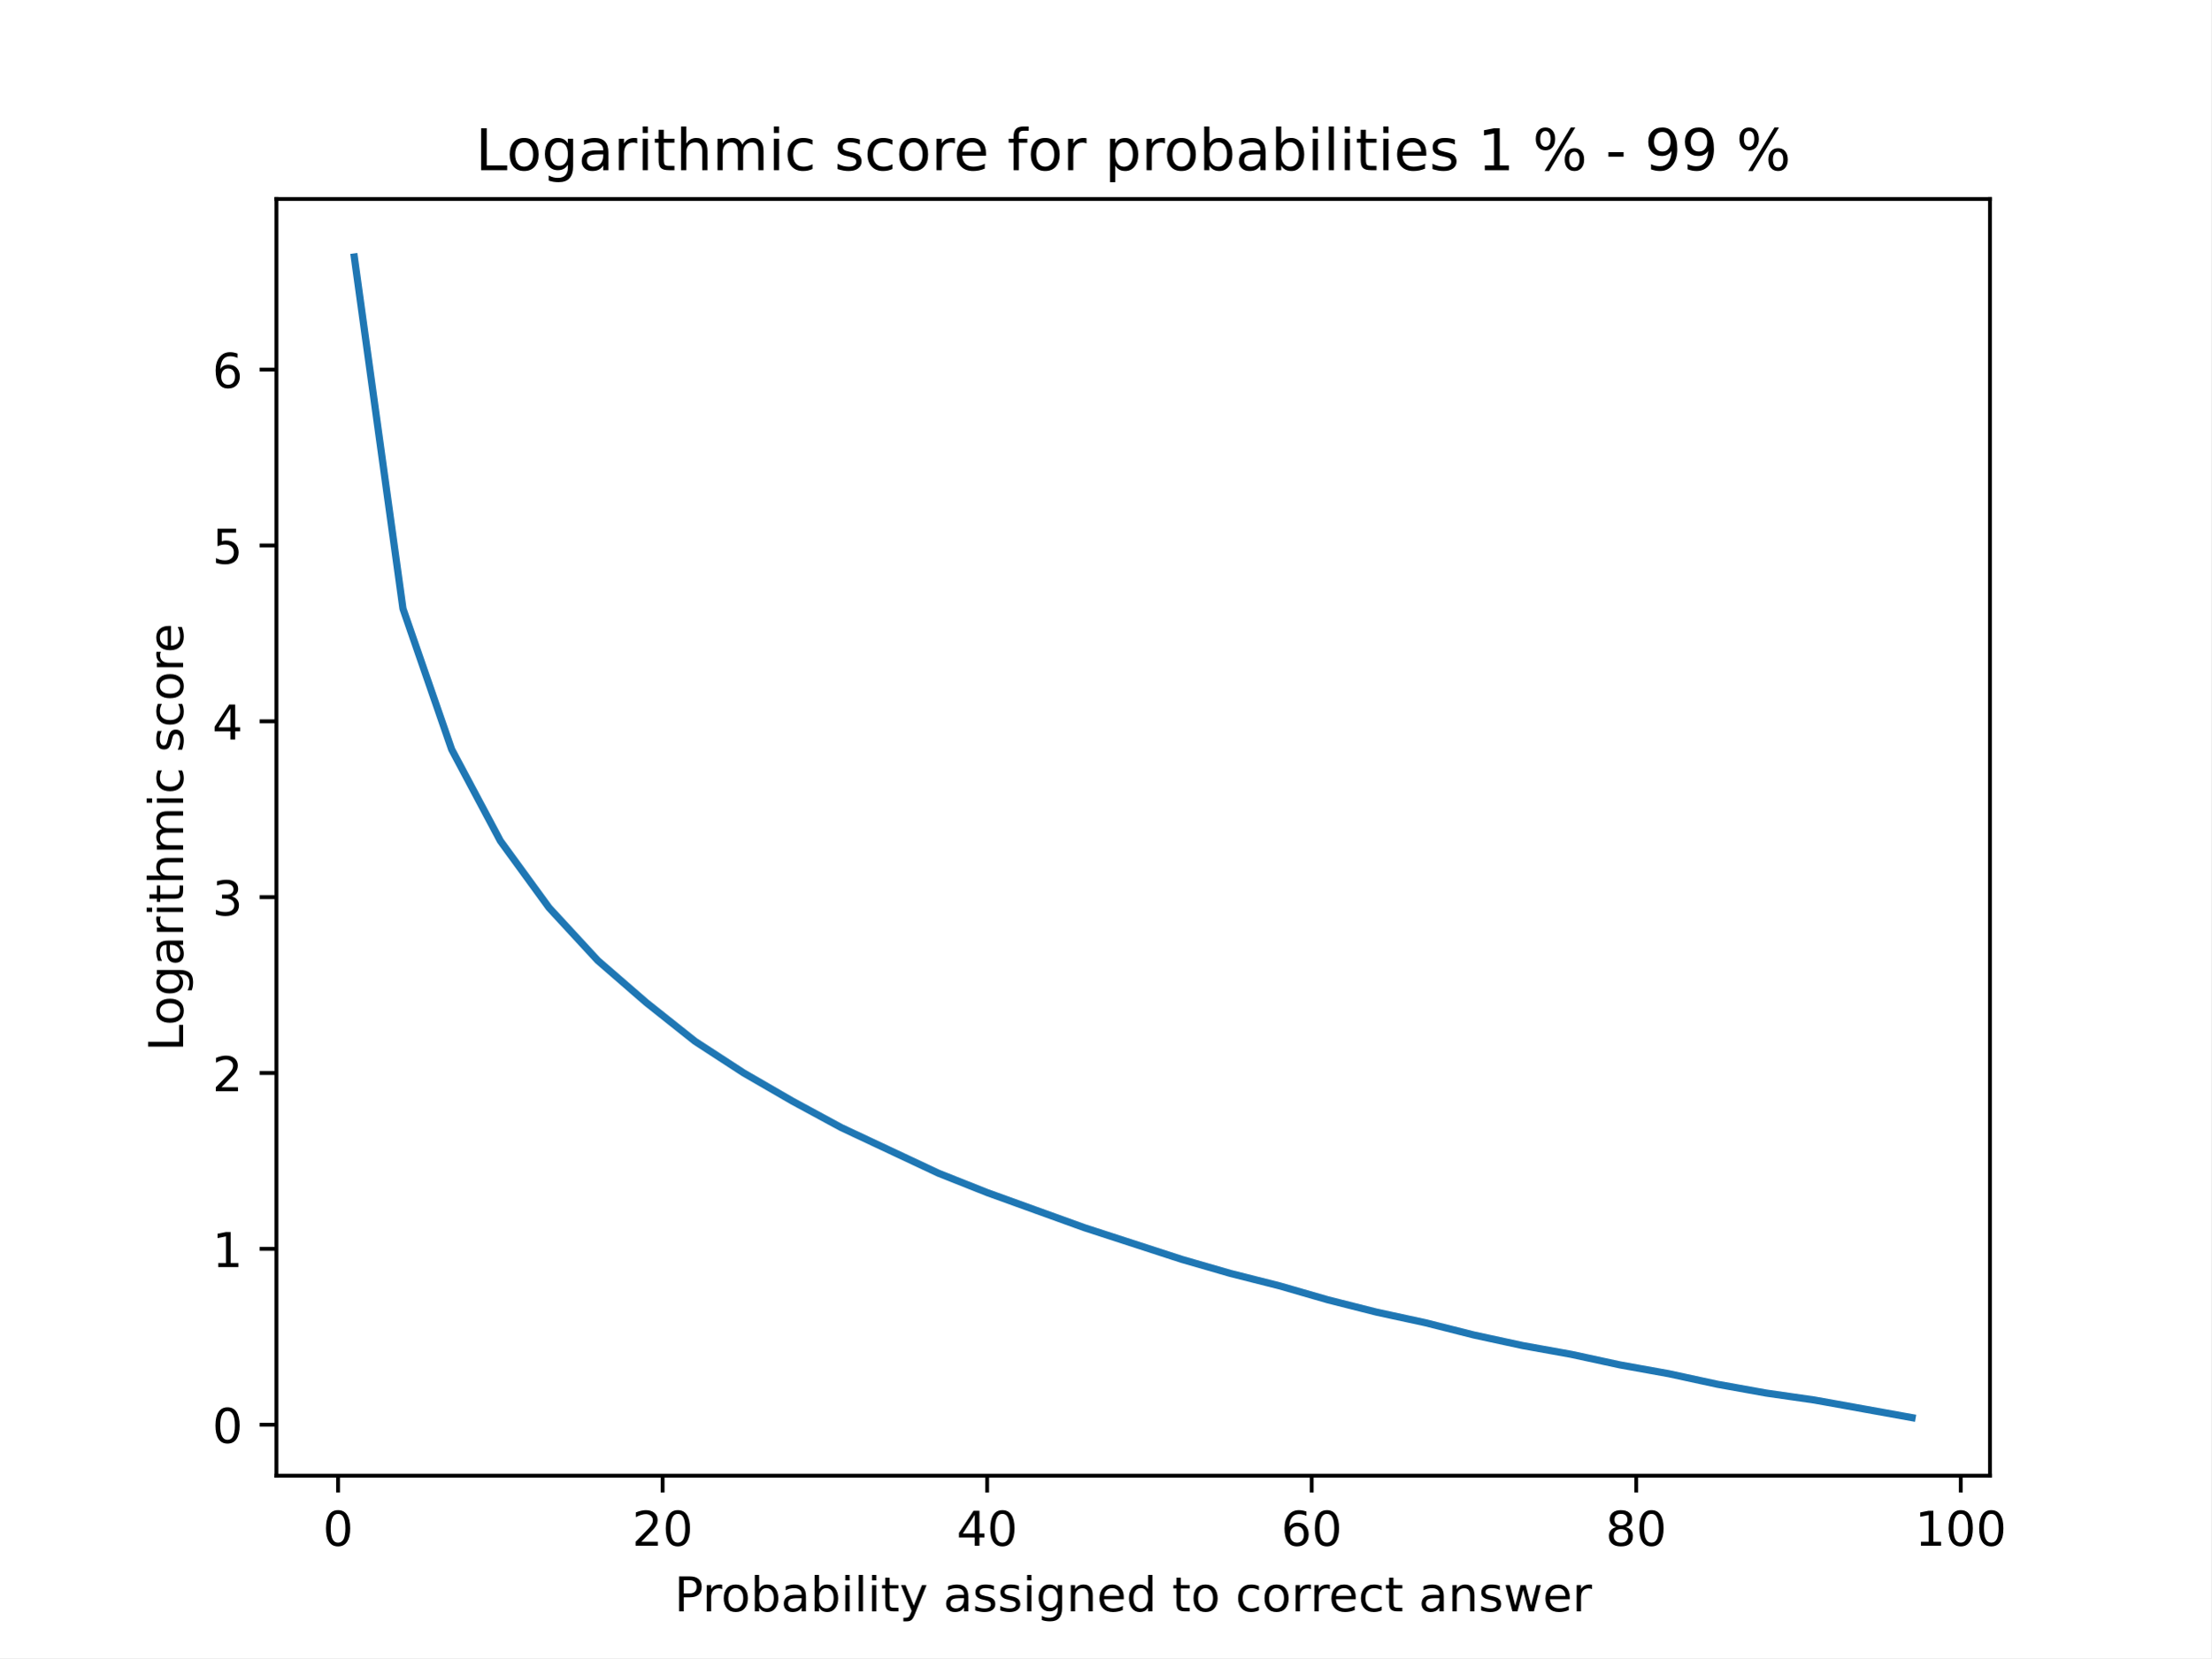
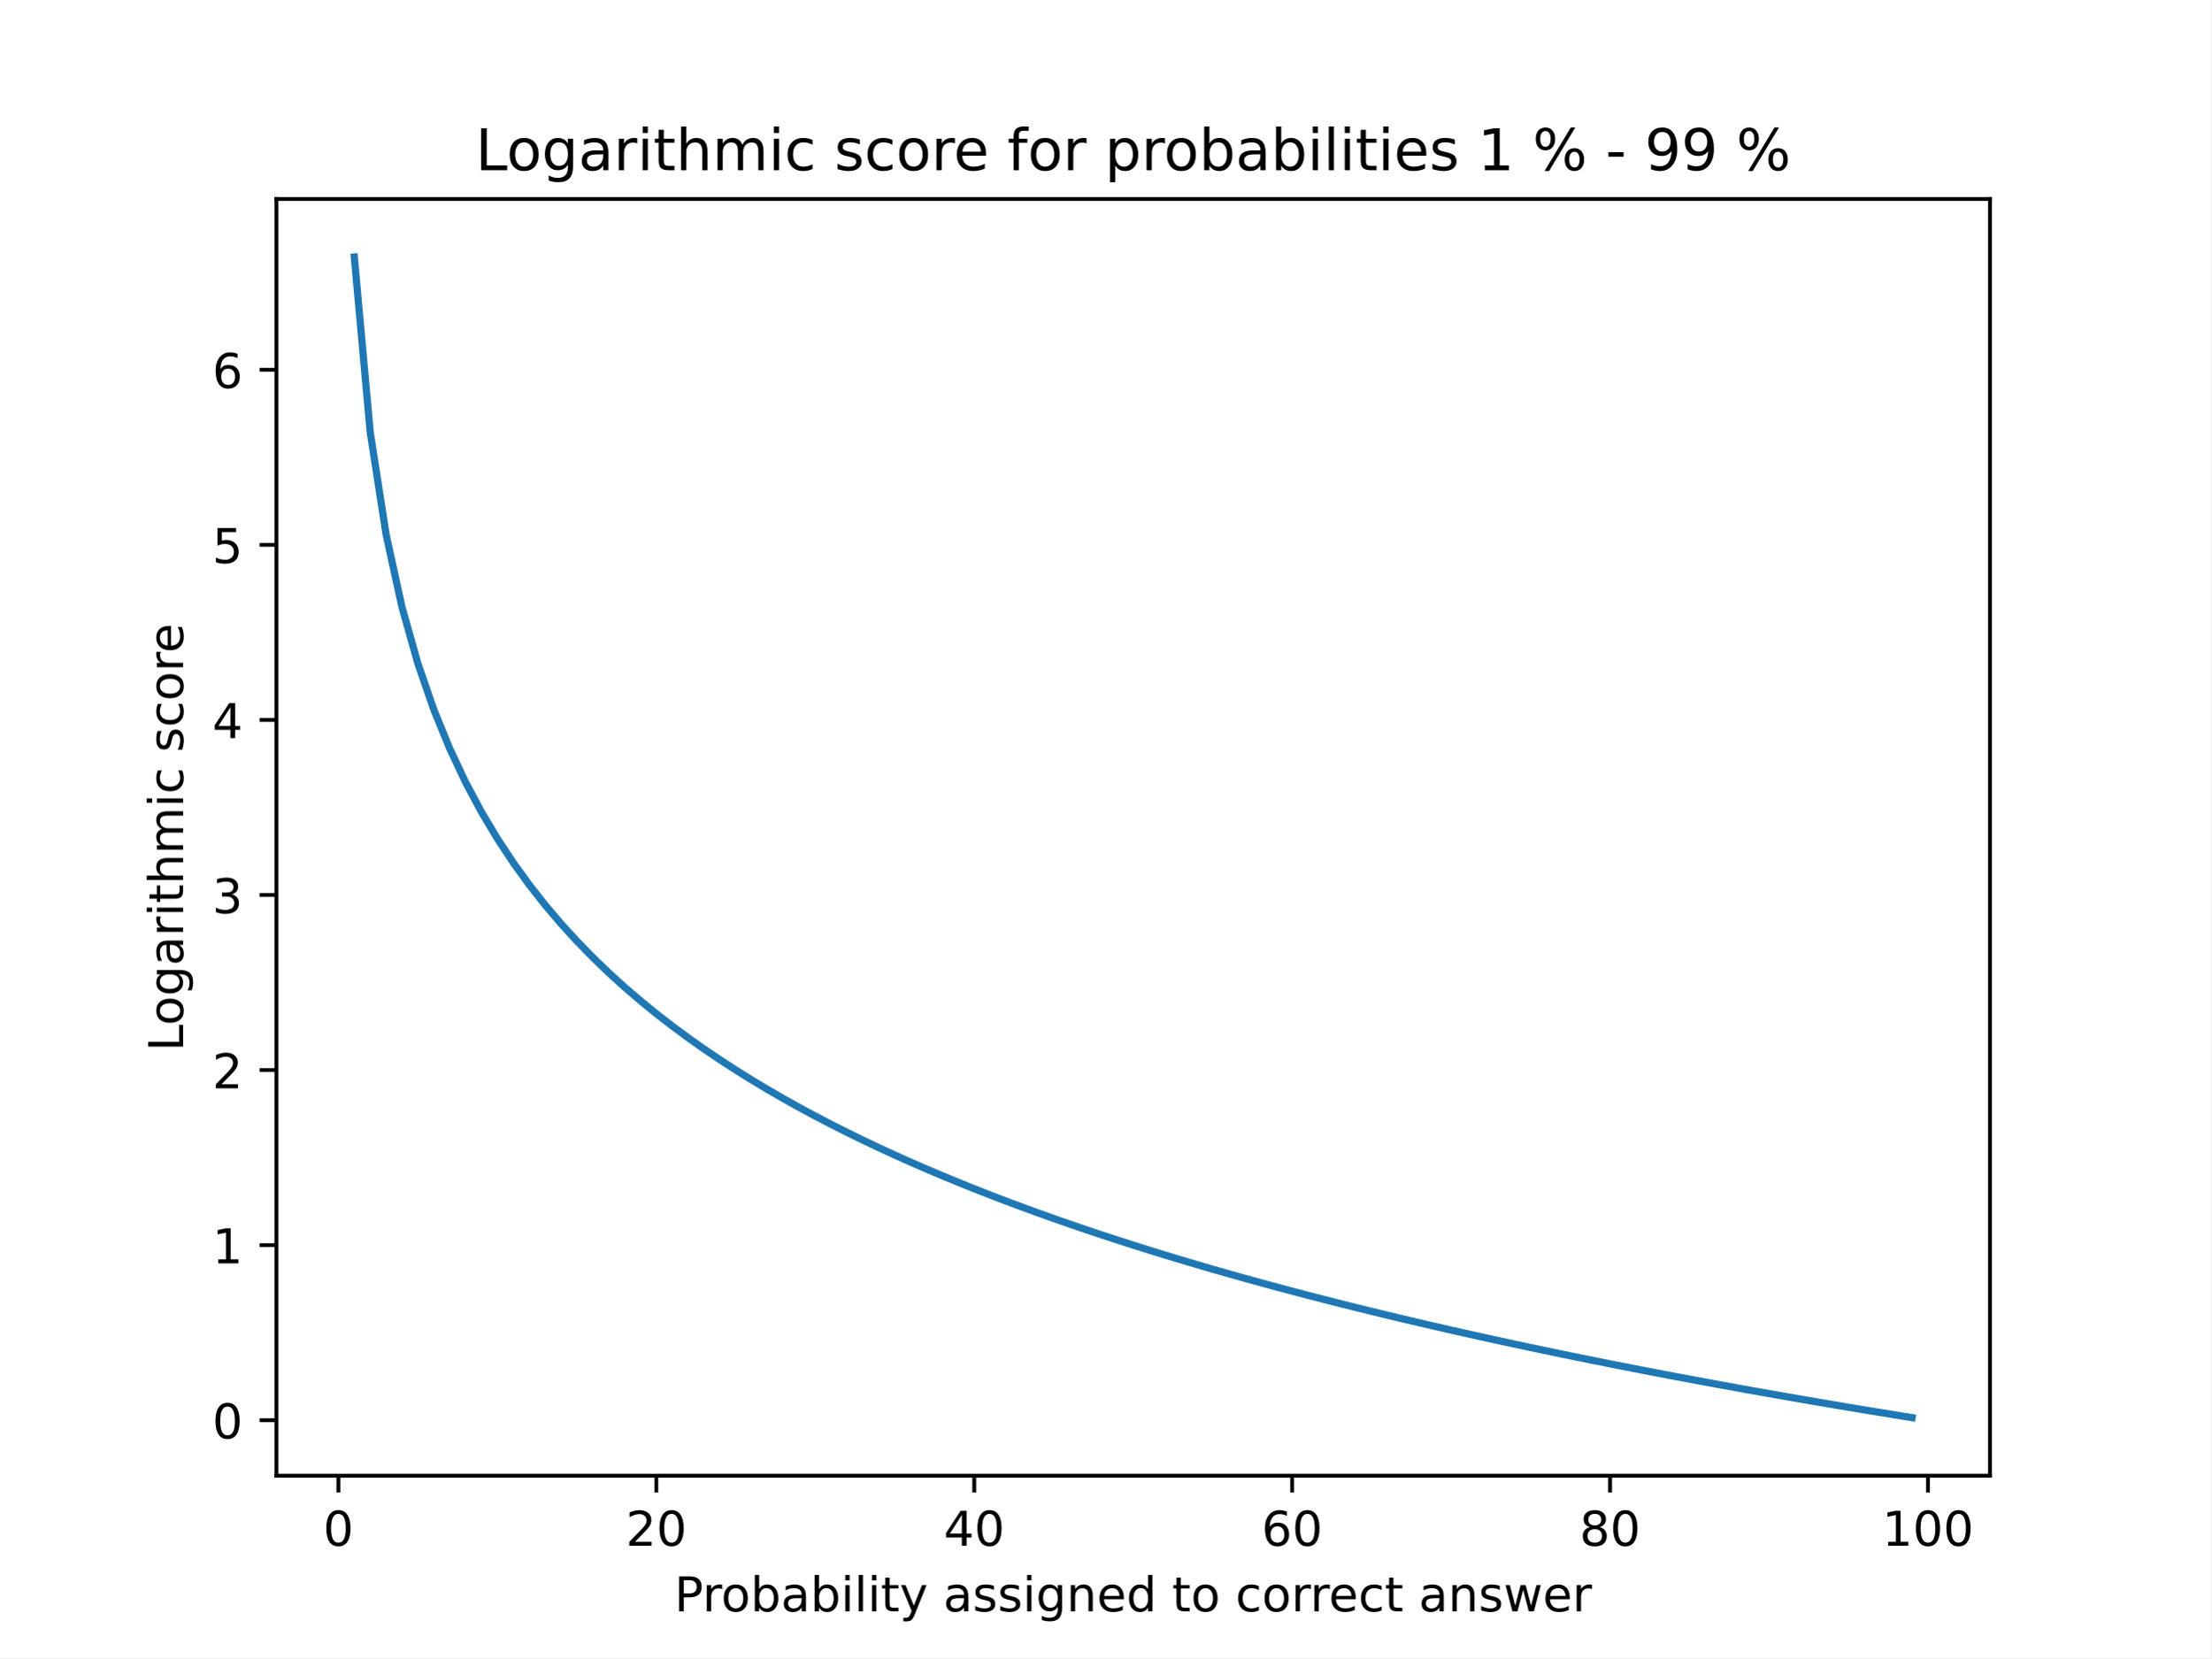
<svg xmlns="http://www.w3.org/2000/svg" xmlns:xlink="http://www.w3.org/1999/xlink" height="345.6pt" version="1.1" viewBox="0 0 460.8 345.6" width="460.8pt">
  <defs>
    <style type="text/css">
*{stroke-linecap:butt;stroke-linejoin:round;}
  </style>
  </defs>
  <g id="figure_1">
    <g id="patch_1">
      <path d="M 0 345.6  L 460.8 345.6  L 460.8 0  L 0 0  z " style="fill:#ffffff;" />
    </g>
    <g id="axes_1">
      <g id="patch_2">
        <path d="M 57.6 307.584  L 414.72 307.584  L 414.72 41.472  L 57.6 41.472  z " style="fill:#ffffff;" />
      </g>
      <g id="matplotlib.axis_1">
        <g id="xtick_1">
          <g id="line2d_1">
            <defs>
-               <path d="M 0 0  L 0 3.5  " id="m2e50923252" style="stroke:#000000;stroke-width:0.8;" />
-             </defs>
-             <g>
-               <use style="stroke:#000000;stroke-width:0.8;" x="70.451" xlink:href="#m2e50923252" y="307.584" />
+               <path d="M 0 0  L 0 3.5  " id="me11d763a9f" style="stroke:#000000;stroke-width:0.8;" />
+             </defs>
+             <g>
+               <use style="stroke:#000000;stroke-width:0.8;" x="70.52" xlink:href="#me11d763a9f" y="307.584" />
            </g>
          </g>
          <g id="text_1">
            <defs>
              <path d="M 31.781 66.406  Q 24.172 66.406 20.328 58.906  Q 16.5 51.422 16.5 36.375  Q 16.5 21.391 20.328 13.891  Q 24.172 6.391 31.781 6.391  Q 39.453 6.391 43.281 13.891  Q 47.125 21.391 47.125 36.375  Q 47.125 51.422 43.281 58.906  Q 39.453 66.406 31.781 66.406  z M 31.781 74.219  Q 44.047 74.219 50.516 64.516  Q 56.984 54.828 56.984 36.375  Q 56.984 17.969 50.516 8.266  Q 44.047 -1.422 31.781 -1.422  Q 19.531 -1.422 13.062 8.266  Q 6.594 17.969 6.594 36.375  Q 6.594 54.828 13.062 64.516  Q 19.531 74.219 31.781 74.219  z " id="DejaVuSans-48" />
            </defs>
-             <g transform="translate(67.26966 322.1824)scale(0.1 -0.1)">
+             <g transform="translate(67.33868 322.1824)scale(0.1 -0.1)">
              <use xlink:href="#DejaVuSans-48" />
            </g>
          </g>
        </g>
        <g id="xtick_2">
          <g id="line2d_2">
            <g>
-               <use style="stroke:#000000;stroke-width:0.8;" x="138.087" xlink:href="#m2e50923252" y="307.584" />
+               <use style="stroke:#000000;stroke-width:0.8;" x="136.776" xlink:href="#me11d763a9f" y="307.584" />
            </g>
          </g>
          <g id="text_2">
            <defs>
              <path d="M 19.188 8.297  L 53.609 8.297  L 53.609 0  L 7.328 0  L 7.328 8.297  Q 12.938 14.109 22.625 23.891  Q 32.328 33.688 34.812 36.531  Q 39.547 41.844 41.422 45.531  Q 43.312 49.219 43.312 52.781  Q 43.312 58.594 39.234 62.25  Q 35.156 65.922 28.609 65.922  Q 23.969 65.922 18.812 64.312  Q 13.672 62.703 7.812 59.422  L 7.812 69.391  Q 13.766 71.781 18.938 73  Q 24.125 74.219 28.422 74.219  Q 39.75 74.219 46.484 68.547  Q 53.219 62.891 53.219 53.422  Q 53.219 48.922 51.531 44.891  Q 49.859 40.875 45.406 35.406  Q 44.188 33.984 37.641 27.219  Q 31.109 20.453 19.188 8.297  z " id="DejaVuSans-50" />
            </defs>
-             <g transform="translate(131.7248 322.1824)scale(0.1 -0.1)">
+             <g transform="translate(130.4135 322.1824)scale(0.1 -0.1)">
              <use xlink:href="#DejaVuSans-50" />
              <use x="63.623" xlink:href="#DejaVuSans-48" />
            </g>
          </g>
        </g>
        <g id="xtick_3">
          <g id="line2d_3">
            <g>
-               <use style="stroke:#000000;stroke-width:0.8;" x="205.724" xlink:href="#m2e50923252" y="307.584" />
+               <use style="stroke:#000000;stroke-width:0.8;" x="203.032" xlink:href="#me11d763a9f" y="307.584" />
            </g>
          </g>
          <g id="text_3">
            <defs>
              <path d="M 37.797 64.312  L 12.891 25.391  L 37.797 25.391  z M 35.203 72.906  L 47.609 72.906  L 47.609 25.391  L 58.016 25.391  L 58.016 17.188  L 47.609 17.188  L 47.609 0  L 37.797 0  L 37.797 17.188  L 4.891 17.188  L 4.891 26.703  z " id="DejaVuSans-52" />
            </defs>
-             <g transform="translate(199.3611 322.1824)scale(0.1 -0.1)">
+             <g transform="translate(196.6695 322.1824)scale(0.1 -0.1)">
              <use xlink:href="#DejaVuSans-52" />
              <use x="63.623" xlink:href="#DejaVuSans-48" />
            </g>
          </g>
        </g>
        <g id="xtick_4">
          <g id="line2d_4">
            <g>
-               <use style="stroke:#000000;stroke-width:0.8;" x="273.36" xlink:href="#m2e50923252" y="307.584" />
+               <use style="stroke:#000000;stroke-width:0.8;" x="269.288" xlink:href="#me11d763a9f" y="307.584" />
            </g>
          </g>
          <g id="text_4">
            <defs>
              <path d="M 33.016 40.375  Q 26.375 40.375 22.484 35.828  Q 18.609 31.297 18.609 23.391  Q 18.609 15.531 22.484 10.953  Q 26.375 6.391 33.016 6.391  Q 39.656 6.391 43.531 10.953  Q 47.406 15.531 47.406 23.391  Q 47.406 31.297 43.531 35.828  Q 39.656 40.375 33.016 40.375  z M 52.594 71.297  L 52.594 62.312  Q 48.875 64.062 45.094 64.984  Q 41.312 65.922 37.594 65.922  Q 27.828 65.922 22.672 59.328  Q 17.531 52.734 16.797 39.406  Q 19.672 43.656 24.016 45.922  Q 28.375 48.188 33.594 48.188  Q 44.578 48.188 50.953 41.516  Q 57.328 34.859 57.328 23.391  Q 57.328 12.156 50.688 5.359  Q 44.047 -1.422 33.016 -1.422  Q 20.359 -1.422 13.672 8.266  Q 6.984 17.969 6.984 36.375  Q 6.984 53.656 15.188 63.938  Q 23.391 74.219 37.203 74.219  Q 40.922 74.219 44.703 73.484  Q 48.484 72.75 52.594 71.297  z " id="DejaVuSans-54" />
            </defs>
-             <g transform="translate(266.9975 322.1824)scale(0.1 -0.1)">
+             <g transform="translate(262.9255 322.1824)scale(0.1 -0.1)">
              <use xlink:href="#DejaVuSans-54" />
              <use x="63.623" xlink:href="#DejaVuSans-48" />
            </g>
          </g>
        </g>
        <g id="xtick_5">
          <g id="line2d_5">
            <g>
-               <use style="stroke:#000000;stroke-width:0.8;" x="340.996" xlink:href="#m2e50923252" y="307.584" />
+               <use style="stroke:#000000;stroke-width:0.8;" x="335.544" xlink:href="#me11d763a9f" y="307.584" />
            </g>
          </g>
          <g id="text_5">
            <defs>
              <path d="M 31.781 34.625  Q 24.75 34.625 20.719 30.859  Q 16.703 27.094 16.703 20.516  Q 16.703 13.922 20.719 10.156  Q 24.75 6.391 31.781 6.391  Q 38.812 6.391 42.859 10.172  Q 46.922 13.969 46.922 20.516  Q 46.922 27.094 42.891 30.859  Q 38.875 34.625 31.781 34.625  z M 21.922 38.812  Q 15.578 40.375 12.031 44.719  Q 8.5 49.078 8.5 55.328  Q 8.5 64.062 14.719 69.141  Q 20.953 74.219 31.781 74.219  Q 42.672 74.219 48.875 69.141  Q 55.078 64.062 55.078 55.328  Q 55.078 49.078 51.531 44.719  Q 48 40.375 41.703 38.812  Q 48.828 37.156 52.797 32.312  Q 56.781 27.484 56.781 20.516  Q 56.781 9.906 50.312 4.234  Q 43.844 -1.422 31.781 -1.422  Q 19.734 -1.422 13.25 4.234  Q 6.781 9.906 6.781 20.516  Q 6.781 27.484 10.781 32.312  Q 14.797 37.156 21.922 38.812  z M 18.312 54.391  Q 18.312 48.734 21.844 45.562  Q 25.391 42.391 31.781 42.391  Q 38.141 42.391 41.719 45.562  Q 45.312 48.734 45.312 54.391  Q 45.312 60.062 41.719 63.234  Q 38.141 66.406 31.781 66.406  Q 25.391 66.406 21.844 63.234  Q 18.312 60.062 18.312 54.391  z " id="DejaVuSans-56" />
            </defs>
-             <g transform="translate(334.6339 322.1824)scale(0.1 -0.1)">
+             <g transform="translate(329.1815 322.1824)scale(0.1 -0.1)">
              <use xlink:href="#DejaVuSans-56" />
              <use x="63.623" xlink:href="#DejaVuSans-48" />
            </g>
          </g>
        </g>
        <g id="xtick_6">
          <g id="line2d_6">
            <g>
-               <use style="stroke:#000000;stroke-width:0.8;" x="408.633" xlink:href="#m2e50923252" y="307.584" />
+               <use style="stroke:#000000;stroke-width:0.8;" x="401.8" xlink:href="#me11d763a9f" y="307.584" />
            </g>
          </g>
          <g id="text_6">
            <defs>
              <path d="M 12.406 8.297  L 28.516 8.297  L 28.516 63.922  L 10.984 60.406  L 10.984 69.391  L 28.422 72.906  L 38.281 72.906  L 38.281 8.297  L 54.391 8.297  L 54.391 0  L 12.406 0  z " id="DejaVuSans-49" />
            </defs>
-             <g transform="translate(399.089 322.1824)scale(0.1 -0.1)">
+             <g transform="translate(392.2563 322.1824)scale(0.1 -0.1)">
              <use xlink:href="#DejaVuSans-49" />
              <use x="63.623" xlink:href="#DejaVuSans-48" />
              <use x="127.246" xlink:href="#DejaVuSans-48" />
            </g>
          </g>
        </g>
        <g id="text_7">
          <defs>
            <path d="M 19.672 64.797  L 19.672 37.406  L 32.078 37.406  Q 38.969 37.406 42.719 40.969  Q 46.484 44.531 46.484 51.125  Q 46.484 57.672 42.719 61.234  Q 38.969 64.797 32.078 64.797  z M 9.812 72.906  L 32.078 72.906  Q 44.344 72.906 50.609 67.359  Q 56.891 61.812 56.891 51.125  Q 56.891 40.328 50.609 34.812  Q 44.344 29.297 32.078 29.297  L 19.672 29.297  L 19.672 0  L 9.812 0  z " id="DejaVuSans-80" />
            <path d="M 41.109 46.297  Q 39.594 47.172 37.812 47.578  Q 36.031 48 33.891 48  Q 26.266 48 22.188 43.047  Q 18.109 38.094 18.109 28.812  L 18.109 0  L 9.078 0  L 9.078 54.688  L 18.109 54.688  L 18.109 46.188  Q 20.953 51.172 25.484 53.578  Q 30.031 56 36.531 56  Q 37.453 56 38.578 55.875  Q 39.703 55.766 41.062 55.516  z " id="DejaVuSans-114" />
            <path d="M 30.609 48.391  Q 23.391 48.391 19.188 42.75  Q 14.984 37.109 14.984 27.297  Q 14.984 17.484 19.156 11.844  Q 23.344 6.203 30.609 6.203  Q 37.797 6.203 41.984 11.859  Q 46.188 17.531 46.188 27.297  Q 46.188 37.016 41.984 42.703  Q 37.797 48.391 30.609 48.391  z M 30.609 56  Q 42.328 56 49.016 48.375  Q 55.719 40.766 55.719 27.297  Q 55.719 13.875 49.016 6.219  Q 42.328 -1.422 30.609 -1.422  Q 18.844 -1.422 12.172 6.219  Q 5.516 13.875 5.516 27.297  Q 5.516 40.766 12.172 48.375  Q 18.844 56 30.609 56  z " id="DejaVuSans-111" />
            <path d="M 48.688 27.297  Q 48.688 37.203 44.609 42.844  Q 40.531 48.484 33.406 48.484  Q 26.266 48.484 22.188 42.844  Q 18.109 37.203 18.109 27.297  Q 18.109 17.391 22.188 11.75  Q 26.266 6.109 33.406 6.109  Q 40.531 6.109 44.609 11.75  Q 48.688 17.391 48.688 27.297  z M 18.109 46.391  Q 20.953 51.266 25.266 53.625  Q 29.594 56 35.594 56  Q 45.562 56 51.781 48.094  Q 58.016 40.188 58.016 27.297  Q 58.016 14.406 51.781 6.484  Q 45.562 -1.422 35.594 -1.422  Q 29.594 -1.422 25.266 0.953  Q 20.953 3.328 18.109 8.203  L 18.109 0  L 9.078 0  L 9.078 75.984  L 18.109 75.984  z " id="DejaVuSans-98" />
            <path d="M 34.281 27.484  Q 23.391 27.484 19.188 25  Q 14.984 22.516 14.984 16.5  Q 14.984 11.719 18.141 8.906  Q 21.297 6.109 26.703 6.109  Q 34.188 6.109 38.703 11.406  Q 43.219 16.703 43.219 25.484  L 43.219 27.484  z M 52.203 31.203  L 52.203 0  L 43.219 0  L 43.219 8.297  Q 40.141 3.328 35.547 0.953  Q 30.953 -1.422 24.312 -1.422  Q 15.922 -1.422 10.953 3.297  Q 6 8.016 6 15.922  Q 6 25.141 12.172 29.828  Q 18.359 34.516 30.609 34.516  L 43.219 34.516  L 43.219 35.406  Q 43.219 41.609 39.141 45  Q 35.062 48.391 27.688 48.391  Q 23 48.391 18.547 47.266  Q 14.109 46.141 10.016 43.891  L 10.016 52.203  Q 14.938 54.109 19.578 55.047  Q 24.219 56 28.609 56  Q 40.484 56 46.344 49.844  Q 52.203 43.703 52.203 31.203  z " id="DejaVuSans-97" />
            <path d="M 9.422 54.688  L 18.406 54.688  L 18.406 0  L 9.422 0  z M 9.422 75.984  L 18.406 75.984  L 18.406 64.594  L 9.422 64.594  z " id="DejaVuSans-105" />
            <path d="M 9.422 75.984  L 18.406 75.984  L 18.406 0  L 9.422 0  z " id="DejaVuSans-108" />
            <path d="M 18.312 70.219  L 18.312 54.688  L 36.812 54.688  L 36.812 47.703  L 18.312 47.703  L 18.312 18.016  Q 18.312 11.328 20.141 9.422  Q 21.969 7.516 27.594 7.516  L 36.812 7.516  L 36.812 0  L 27.594 0  Q 17.188 0 13.234 3.875  Q 9.281 7.766 9.281 18.016  L 9.281 47.703  L 2.688 47.703  L 2.688 54.688  L 9.281 54.688  L 9.281 70.219  z " id="DejaVuSans-116" />
            <path d="M 32.172 -5.078  Q 28.375 -14.844 24.75 -17.812  Q 21.141 -20.797 15.094 -20.797  L 7.906 -20.797  L 7.906 -13.281  L 13.188 -13.281  Q 16.891 -13.281 18.938 -11.516  Q 21 -9.766 23.484 -3.219  L 25.094 0.875  L 2.984 54.688  L 12.5 54.688  L 29.594 11.922  L 46.688 54.688  L 56.203 54.688  z " id="DejaVuSans-121" />
            <path id="DejaVuSans-32" />
            <path d="M 44.281 53.078  L 44.281 44.578  Q 40.484 46.531 36.375 47.5  Q 32.281 48.484 27.875 48.484  Q 21.188 48.484 17.844 46.438  Q 14.5 44.391 14.5 40.281  Q 14.5 37.156 16.891 35.375  Q 19.281 33.594 26.516 31.984  L 29.594 31.297  Q 39.156 29.25 43.188 25.516  Q 47.219 21.781 47.219 15.094  Q 47.219 7.469 41.188 3.016  Q 35.156 -1.422 24.609 -1.422  Q 20.219 -1.422 15.453 -0.562  Q 10.688 0.297 5.422 2  L 5.422 11.281  Q 10.406 8.688 15.234 7.391  Q 20.062 6.109 24.812 6.109  Q 31.156 6.109 34.562 8.281  Q 37.984 10.453 37.984 14.406  Q 37.984 18.062 35.516 20.016  Q 33.062 21.969 24.703 23.781  L 21.578 24.516  Q 13.234 26.266 9.516 29.906  Q 5.812 33.547 5.812 39.891  Q 5.812 47.609 11.281 51.797  Q 16.75 56 26.812 56  Q 31.781 56 36.172 55.266  Q 40.578 54.547 44.281 53.078  z " id="DejaVuSans-115" />
            <path d="M 45.406 27.984  Q 45.406 37.75 41.375 43.109  Q 37.359 48.484 30.078 48.484  Q 22.859 48.484 18.828 43.109  Q 14.797 37.75 14.797 27.984  Q 14.797 18.266 18.828 12.891  Q 22.859 7.516 30.078 7.516  Q 37.359 7.516 41.375 12.891  Q 45.406 18.266 45.406 27.984  z M 54.391 6.781  Q 54.391 -7.172 48.188 -13.984  Q 42 -20.797 29.203 -20.797  Q 24.469 -20.797 20.266 -20.094  Q 16.062 -19.391 12.109 -17.922  L 12.109 -9.188  Q 16.062 -11.328 19.922 -12.344  Q 23.781 -13.375 27.781 -13.375  Q 36.625 -13.375 41.016 -8.766  Q 45.406 -4.156 45.406 5.172  L 45.406 9.625  Q 42.625 4.781 38.281 2.391  Q 33.938 0 27.875 0  Q 17.828 0 11.672 7.656  Q 5.516 15.328 5.516 27.984  Q 5.516 40.672 11.672 48.328  Q 17.828 56 27.875 56  Q 33.938 56 38.281 53.609  Q 42.625 51.219 45.406 46.391  L 45.406 54.688  L 54.391 54.688  z " id="DejaVuSans-103" />
            <path d="M 54.891 33.016  L 54.891 0  L 45.906 0  L 45.906 32.719  Q 45.906 40.484 42.875 44.328  Q 39.844 48.188 33.797 48.188  Q 26.516 48.188 22.312 43.547  Q 18.109 38.922 18.109 30.906  L 18.109 0  L 9.078 0  L 9.078 54.688  L 18.109 54.688  L 18.109 46.188  Q 21.344 51.125 25.703 53.562  Q 30.078 56 35.797 56  Q 45.219 56 50.047 50.172  Q 54.891 44.344 54.891 33.016  z " id="DejaVuSans-110" />
            <path d="M 56.203 29.594  L 56.203 25.203  L 14.891 25.203  Q 15.484 15.922 20.484 11.062  Q 25.484 6.203 34.422 6.203  Q 39.594 6.203 44.453 7.469  Q 49.312 8.734 54.109 11.281  L 54.109 2.781  Q 49.266 0.734 44.188 -0.344  Q 39.109 -1.422 33.891 -1.422  Q 20.797 -1.422 13.156 6.188  Q 5.516 13.812 5.516 26.812  Q 5.516 40.234 12.766 48.109  Q 20.016 56 32.328 56  Q 43.359 56 49.781 48.891  Q 56.203 41.797 56.203 29.594  z M 47.219 32.234  Q 47.125 39.594 43.094 43.984  Q 39.062 48.391 32.422 48.391  Q 24.906 48.391 20.391 44.141  Q 15.875 39.891 15.188 32.172  z " id="DejaVuSans-101" />
            <path d="M 45.406 46.391  L 45.406 75.984  L 54.391 75.984  L 54.391 0  L 45.406 0  L 45.406 8.203  Q 42.578 3.328 38.25 0.953  Q 33.938 -1.422 27.875 -1.422  Q 17.969 -1.422 11.734 6.484  Q 5.516 14.406 5.516 27.297  Q 5.516 40.188 11.734 48.094  Q 17.969 56 27.875 56  Q 33.938 56 38.25 53.625  Q 42.578 51.266 45.406 46.391  z M 14.797 27.297  Q 14.797 17.391 18.875 11.75  Q 22.953 6.109 30.078 6.109  Q 37.203 6.109 41.297 11.75  Q 45.406 17.391 45.406 27.297  Q 45.406 37.203 41.297 42.844  Q 37.203 48.484 30.078 48.484  Q 22.953 48.484 18.875 42.844  Q 14.797 37.203 14.797 27.297  z " id="DejaVuSans-100" />
            <path d="M 48.781 52.594  L 48.781 44.188  Q 44.969 46.297 41.141 47.344  Q 37.312 48.391 33.406 48.391  Q 24.656 48.391 19.812 42.844  Q 14.984 37.312 14.984 27.297  Q 14.984 17.281 19.812 11.734  Q 24.656 6.203 33.406 6.203  Q 37.312 6.203 41.141 7.25  Q 44.969 8.297 48.781 10.406  L 48.781 2.094  Q 45.016 0.344 40.984 -0.531  Q 36.969 -1.422 32.422 -1.422  Q 20.062 -1.422 12.781 6.344  Q 5.516 14.109 5.516 27.297  Q 5.516 40.672 12.859 48.328  Q 20.219 56 33.016 56  Q 37.156 56 41.109 55.141  Q 45.062 54.297 48.781 52.594  z " id="DejaVuSans-99" />
            <path d="M 4.203 54.688  L 13.188 54.688  L 24.422 12.016  L 35.594 54.688  L 46.188 54.688  L 57.422 12.016  L 68.609 54.688  L 77.594 54.688  L 63.281 0  L 52.688 0  L 40.922 44.828  L 29.109 0  L 18.5 0  z " id="DejaVuSans-119" />
          </defs>
          <g transform="translate(140.535 335.8606)scale(0.1 -0.1)">
            <use xlink:href="#DejaVuSans-80" />
            <use x="58.553" xlink:href="#DejaVuSans-114" />
            <use x="97.416" xlink:href="#DejaVuSans-111" />
            <use x="158.598" xlink:href="#DejaVuSans-98" />
            <use x="222.074" xlink:href="#DejaVuSans-97" />
            <use x="283.354" xlink:href="#DejaVuSans-98" />
            <use x="346.83" xlink:href="#DejaVuSans-105" />
            <use x="374.613" xlink:href="#DejaVuSans-108" />
            <use x="402.396" xlink:href="#DejaVuSans-105" />
            <use x="430.18" xlink:href="#DejaVuSans-116" />
            <use x="469.389" xlink:href="#DejaVuSans-121" />
            <use x="528.568" xlink:href="#DejaVuSans-32" />
            <use x="560.355" xlink:href="#DejaVuSans-97" />
            <use x="621.635" xlink:href="#DejaVuSans-115" />
            <use x="673.734" xlink:href="#DejaVuSans-115" />
            <use x="725.834" xlink:href="#DejaVuSans-105" />
            <use x="753.617" xlink:href="#DejaVuSans-103" />
            <use x="817.094" xlink:href="#DejaVuSans-110" />
            <use x="880.473" xlink:href="#DejaVuSans-101" />
            <use x="941.996" xlink:href="#DejaVuSans-100" />
            <use x="1005.473" xlink:href="#DejaVuSans-32" />
            <use x="1037.26" xlink:href="#DejaVuSans-116" />
            <use x="1076.469" xlink:href="#DejaVuSans-111" />
            <use x="1137.65" xlink:href="#DejaVuSans-32" />
            <use x="1169.438" xlink:href="#DejaVuSans-99" />
            <use x="1224.418" xlink:href="#DejaVuSans-111" />
            <use x="1285.6" xlink:href="#DejaVuSans-114" />
            <use x="1324.963" xlink:href="#DejaVuSans-114" />
            <use x="1363.826" xlink:href="#DejaVuSans-101" />
            <use x="1425.35" xlink:href="#DejaVuSans-99" />
            <use x="1480.33" xlink:href="#DejaVuSans-116" />
            <use x="1519.539" xlink:href="#DejaVuSans-32" />
            <use x="1551.326" xlink:href="#DejaVuSans-97" />
            <use x="1612.605" xlink:href="#DejaVuSans-110" />
            <use x="1675.984" xlink:href="#DejaVuSans-115" />
            <use x="1728.084" xlink:href="#DejaVuSans-119" />
            <use x="1809.871" xlink:href="#DejaVuSans-101" />
            <use x="1871.395" xlink:href="#DejaVuSans-114" />
          </g>
        </g>
      </g>
      <g id="matplotlib.axis_2">
        <g id="ytick_1">
          <g id="line2d_7">
            <defs>
-               <path d="M 0 0  L -3.5 0  " id="m2c5ff80570" style="stroke:#000000;stroke-width:0.8;" />
-             </defs>
-             <g>
-               <use style="stroke:#000000;stroke-width:0.8;" x="57.6" xlink:href="#m2c5ff80570" y="296.954" />
+               <path d="M 0 0  L -3.5 0  " id="m1a6106a062" style="stroke:#000000;stroke-width:0.8;" />
+             </defs>
+             <g>
+               <use style="stroke:#000000;stroke-width:0.8;" x="57.6" xlink:href="#m1a6106a062" y="296.017" />
            </g>
          </g>
          <g id="text_8">
-             <g transform="translate(44.2375 300.7534)scale(0.1 -0.1)">
+             <g transform="translate(44.2375 299.8163)scale(0.1 -0.1)">
              <use xlink:href="#DejaVuSans-48" />
            </g>
          </g>
        </g>
        <g id="ytick_2">
          <g id="line2d_8">
            <g>
-               <use style="stroke:#000000;stroke-width:0.8;" x="57.6" xlink:href="#m2c5ff80570" y="260.3" />
+               <use style="stroke:#000000;stroke-width:0.8;" x="57.6" xlink:href="#m1a6106a062" y="259.525" />
            </g>
          </g>
          <g id="text_9">
-             <g transform="translate(44.2375 264.0989)scale(0.1 -0.1)">
+             <g transform="translate(44.2375 263.3241)scale(0.1 -0.1)">
              <use xlink:href="#DejaVuSans-49" />
            </g>
          </g>
        </g>
        <g id="ytick_3">
          <g id="line2d_9">
            <g>
-               <use style="stroke:#000000;stroke-width:0.8;" x="57.6" xlink:href="#m2c5ff80570" y="223.645" />
+               <use style="stroke:#000000;stroke-width:0.8;" x="57.6" xlink:href="#m1a6106a062" y="223.033" />
            </g>
          </g>
          <g id="text_10">
-             <g transform="translate(44.2375 227.4443)scale(0.1 -0.1)">
+             <g transform="translate(44.2375 226.8319)scale(0.1 -0.1)">
              <use xlink:href="#DejaVuSans-50" />
            </g>
          </g>
        </g>
        <g id="ytick_4">
          <g id="line2d_10">
            <g>
-               <use style="stroke:#000000;stroke-width:0.8;" x="57.6" xlink:href="#m2c5ff80570" y="186.991" />
+               <use style="stroke:#000000;stroke-width:0.8;" x="57.6" xlink:href="#m1a6106a062" y="186.54" />
            </g>
          </g>
          <g id="text_11">
            <defs>
              <path d="M 40.578 39.312  Q 47.656 37.797 51.625 33  Q 55.609 28.219 55.609 21.188  Q 55.609 10.406 48.188 4.484  Q 40.766 -1.422 27.094 -1.422  Q 22.516 -1.422 17.656 -0.516  Q 12.797 0.391 7.625 2.203  L 7.625 11.719  Q 11.719 9.328 16.594 8.109  Q 21.484 6.891 26.812 6.891  Q 36.078 6.891 40.938 10.547  Q 45.797 14.203 45.797 21.188  Q 45.797 27.641 41.281 31.266  Q 36.766 34.906 28.719 34.906  L 20.219 34.906  L 20.219 43.016  L 29.109 43.016  Q 36.375 43.016 40.234 45.922  Q 44.094 48.828 44.094 54.297  Q 44.094 59.906 40.109 62.906  Q 36.141 65.922 28.719 65.922  Q 24.656 65.922 20.016 65.031  Q 15.375 64.156 9.812 62.312  L 9.812 71.094  Q 15.438 72.656 20.344 73.438  Q 25.25 74.219 29.594 74.219  Q 40.828 74.219 47.359 69.109  Q 53.906 64.016 53.906 55.328  Q 53.906 49.266 50.438 45.094  Q 46.969 40.922 40.578 39.312  z " id="DejaVuSans-51" />
            </defs>
-             <g transform="translate(44.2375 190.7898)scale(0.1 -0.1)">
+             <g transform="translate(44.2375 190.3397)scale(0.1 -0.1)">
              <use xlink:href="#DejaVuSans-51" />
            </g>
          </g>
        </g>
        <g id="ytick_5">
          <g id="line2d_11">
            <g>
-               <use style="stroke:#000000;stroke-width:0.8;" x="57.6" xlink:href="#m2c5ff80570" y="150.336" />
+               <use style="stroke:#000000;stroke-width:0.8;" x="57.6" xlink:href="#m1a6106a062" y="150.048" />
            </g>
          </g>
          <g id="text_12">
-             <g transform="translate(44.2375 154.1352)scale(0.1 -0.1)">
+             <g transform="translate(44.2375 153.8474)scale(0.1 -0.1)">
              <use xlink:href="#DejaVuSans-52" />
            </g>
          </g>
        </g>
        <g id="ytick_6">
          <g id="line2d_12">
            <g>
-               <use style="stroke:#000000;stroke-width:0.8;" x="57.6" xlink:href="#m2c5ff80570" y="113.681" />
+               <use style="stroke:#000000;stroke-width:0.8;" x="57.6" xlink:href="#m1a6106a062" y="113.556" />
            </g>
          </g>
          <g id="text_13">
            <defs>
              <path d="M 10.797 72.906  L 49.516 72.906  L 49.516 64.594  L 19.828 64.594  L 19.828 46.734  Q 21.969 47.469 24.109 47.828  Q 26.266 48.188 28.422 48.188  Q 40.625 48.188 47.75 41.5  Q 54.891 34.812 54.891 23.391  Q 54.891 11.625 47.562 5.094  Q 40.234 -1.422 26.906 -1.422  Q 22.312 -1.422 17.547 -0.641  Q 12.797 0.141 7.719 1.703  L 7.719 11.625  Q 12.109 9.234 16.797 8.062  Q 21.484 6.891 26.703 6.891  Q 35.156 6.891 40.078 11.328  Q 45.016 15.766 45.016 23.391  Q 45.016 31 40.078 35.438  Q 35.156 39.891 26.703 39.891  Q 22.75 39.891 18.812 39.016  Q 14.891 38.141 10.797 36.281  z " id="DejaVuSans-53" />
            </defs>
-             <g transform="translate(44.2375 117.4807)scale(0.1 -0.1)">
+             <g transform="translate(44.2375 117.3552)scale(0.1 -0.1)">
              <use xlink:href="#DejaVuSans-53" />
            </g>
          </g>
        </g>
        <g id="ytick_7">
          <g id="line2d_13">
            <g>
-               <use style="stroke:#000000;stroke-width:0.8;" x="57.6" xlink:href="#m2c5ff80570" y="77.027" />
+               <use style="stroke:#000000;stroke-width:0.8;" x="57.6" xlink:href="#m1a6106a062" y="77.064" />
            </g>
          </g>
          <g id="text_14">
-             <g transform="translate(44.2375 80.82613)scale(0.1 -0.1)">
+             <g transform="translate(44.2375 80.86297)scale(0.1 -0.1)">
              <use xlink:href="#DejaVuSans-54" />
            </g>
          </g>
        </g>
        <g id="text_15">
          <defs>
            <path d="M 9.812 72.906  L 19.672 72.906  L 19.672 8.297  L 55.172 8.297  L 55.172 0  L 9.812 0  z " id="DejaVuSans-76" />
            <path d="M 54.891 33.016  L 54.891 0  L 45.906 0  L 45.906 32.719  Q 45.906 40.484 42.875 44.328  Q 39.844 48.188 33.797 48.188  Q 26.516 48.188 22.312 43.547  Q 18.109 38.922 18.109 30.906  L 18.109 0  L 9.078 0  L 9.078 75.984  L 18.109 75.984  L 18.109 46.188  Q 21.344 51.125 25.703 53.562  Q 30.078 56 35.797 56  Q 45.219 56 50.047 50.172  Q 54.891 44.344 54.891 33.016  z " id="DejaVuSans-104" />
            <path d="M 52 44.188  Q 55.375 50.25 60.062 53.125  Q 64.75 56 71.094 56  Q 79.641 56 84.281 50.016  Q 88.922 44.047 88.922 33.016  L 88.922 0  L 79.891 0  L 79.891 32.719  Q 79.891 40.578 77.094 44.375  Q 74.312 48.188 68.609 48.188  Q 61.625 48.188 57.562 43.547  Q 53.516 38.922 53.516 30.906  L 53.516 0  L 44.484 0  L 44.484 32.719  Q 44.484 40.625 41.703 44.406  Q 38.922 48.188 33.109 48.188  Q 26.219 48.188 22.156 43.531  Q 18.109 38.875 18.109 30.906  L 18.109 0  L 9.078 0  L 9.078 54.688  L 18.109 54.688  L 18.109 46.188  Q 21.188 51.219 25.484 53.609  Q 29.781 56 35.688 56  Q 41.656 56 45.828 52.969  Q 50 49.953 52 44.188  z " id="DejaVuSans-109" />
          </defs>
          <g transform="translate(38.15781 219.128)rotate(-90)scale(0.1 -0.1)">
            <use xlink:href="#DejaVuSans-76" />
            <use x="53.963" xlink:href="#DejaVuSans-111" />
            <use x="115.145" xlink:href="#DejaVuSans-103" />
            <use x="178.621" xlink:href="#DejaVuSans-97" />
            <use x="239.9" xlink:href="#DejaVuSans-114" />
            <use x="281.014" xlink:href="#DejaVuSans-105" />
            <use x="308.797" xlink:href="#DejaVuSans-116" />
            <use x="348.006" xlink:href="#DejaVuSans-104" />
            <use x="411.385" xlink:href="#DejaVuSans-109" />
            <use x="508.797" xlink:href="#DejaVuSans-105" />
            <use x="536.58" xlink:href="#DejaVuSans-99" />
            <use x="591.561" xlink:href="#DejaVuSans-32" />
            <use x="623.348" xlink:href="#DejaVuSans-115" />
            <use x="675.447" xlink:href="#DejaVuSans-99" />
            <use x="730.428" xlink:href="#DejaVuSans-111" />
            <use x="791.609" xlink:href="#DejaVuSans-114" />
            <use x="830.473" xlink:href="#DejaVuSans-101" />
          </g>
        </g>
      </g>
      <g id="line2d_14">
-         <path clip-path="url(#pe49ba3b12a)" d="M 73.833 53.568  L 83.978 126.877  L 94.124 156.201  L 104.269 175.261  L 114.415 189.19  L 124.56 200.186  L 134.705 208.983  L 144.851 217.047  L 154.996 223.645  L 165.142 229.51  L 175.287 235.008  L 185.433 239.773  L 195.578 244.538  L 205.724 248.57  L 215.869 252.236  L 226.015 255.901  L 236.16 259.2  L 246.305 262.499  L 256.451 265.431  L 266.596 267.997  L 276.742 270.929  L 286.887 273.495  L 297.033 275.695  L 307.178 278.26  L 317.324 280.46  L 327.469 282.292  L 337.615 284.492  L 347.76 286.324  L 357.905 288.524  L 368.051 290.356  L 378.196 291.823  L 388.342 293.655  L 398.487 295.488  " style="fill:none;stroke:#1f77b4;stroke-linecap:square;stroke-width:1.5;" />
+         <path clip-path="url(#p395e68e76c)" d="M 73.833 53.568  L 77.146 90.06  L 80.458 111.407  L 83.771 126.552  L 87.084 138.3  L 90.397 147.899  L 93.71 156.015  L 97.022 163.045  L 100.335 169.246  L 103.648 174.793  L 106.961 179.81  L 110.274 184.391  L 113.586 188.605  L 116.899 192.507  L 120.212 196.139  L 123.525 199.537  L 126.838 202.729  L 130.15 205.738  L 133.463 208.584  L 136.776 211.285  L 140.089 213.853  L 143.402 216.303  L 146.714 218.643  L 150.027 220.884  L 153.34 223.033  L 156.653 225.098  L 159.966 227.084  L 163.278 228.999  L 166.591 230.847  L 169.904 232.631  L 173.217 234.358  L 176.53 236.029  L 179.842 237.649  L 183.155 239.221  L 186.468 240.747  L 189.781 242.23  L 193.094 243.673  L 196.406 245.077  L 199.719 246.444  L 203.032 247.777  L 206.345 249.077  L 209.658 250.346  L 212.97 251.584  L 216.283 252.795  L 219.596 253.978  L 222.909 255.135  L 226.222 256.267  L 229.534 257.376  L 232.847 258.461  L 236.16 259.525  L 239.473 260.567  L 242.786 261.59  L 246.098 262.593  L 249.411 263.577  L 252.724 264.543  L 256.037 265.491  L 259.35 266.423  L 262.662 267.339  L 265.975 268.239  L 269.288 269.124  L 272.601 269.994  L 275.914 270.85  L 279.226 271.692  L 282.539 272.521  L 285.852 273.338  L 289.165 274.141  L 292.478 274.933  L 295.79 275.713  L 299.103 276.482  L 302.416 277.239  L 305.729 277.986  L 309.042 278.722  L 312.354 279.448  L 315.667 280.165  L 318.98 280.871  L 322.293 281.569  L 325.606 282.257  L 328.918 282.936  L 332.231 283.607  L 335.544 284.269  L 338.857 284.923  L 342.17 285.569  L 345.482 286.207  L 348.795 286.838  L 352.108 287.461  L 355.421 288.077  L 358.734 288.685  L 362.046 289.287  L 365.359 289.882  L 368.672 290.47  L 371.985 291.052  L 375.298 291.627  L 378.61 292.196  L 381.923 292.76  L 385.236 293.317  L 388.549 293.868  L 391.862 294.414  L 395.174 294.954  L 398.487 295.488  " style="fill:none;stroke:#1f77b4;stroke-linecap:square;stroke-width:1.5;" />
      </g>
      <g id="patch_3">
        <path d="M 57.6 307.584  L 57.6 41.472  " style="fill:none;stroke:#000000;stroke-linecap:square;stroke-linejoin:miter;stroke-width:0.8;" />
      </g>
      <g id="patch_4">
        <path d="M 414.72 307.584  L 414.72 41.472  " style="fill:none;stroke:#000000;stroke-linecap:square;stroke-linejoin:miter;stroke-width:0.8;" />
      </g>
      <g id="patch_5">
        <path d="M 57.6 307.584  L 414.72 307.584  " style="fill:none;stroke:#000000;stroke-linecap:square;stroke-linejoin:miter;stroke-width:0.8;" />
      </g>
      <g id="patch_6">
        <path d="M 57.6 41.472  L 414.72 41.472  " style="fill:none;stroke:#000000;stroke-linecap:square;stroke-linejoin:miter;stroke-width:0.8;" />
      </g>
      <g id="text_16">
        <defs>
          <path d="M 37.109 75.984  L 37.109 68.5  L 28.516 68.5  Q 23.688 68.5 21.797 66.547  Q 19.922 64.594 19.922 59.516  L 19.922 54.688  L 34.719 54.688  L 34.719 47.703  L 19.922 47.703  L 19.922 0  L 10.891 0  L 10.891 47.703  L 2.297 47.703  L 2.297 54.688  L 10.891 54.688  L 10.891 58.5  Q 10.891 67.625 15.141 71.797  Q 19.391 75.984 28.609 75.984  z " id="DejaVuSans-102" />
          <path d="M 18.109 8.203  L 18.109 -20.797  L 9.078 -20.797  L 9.078 54.688  L 18.109 54.688  L 18.109 46.391  Q 20.953 51.266 25.266 53.625  Q 29.594 56 35.594 56  Q 45.562 56 51.781 48.094  Q 58.016 40.188 58.016 27.297  Q 58.016 14.406 51.781 6.484  Q 45.562 -1.422 35.594 -1.422  Q 29.594 -1.422 25.266 0.953  Q 20.953 3.328 18.109 8.203  z M 48.688 27.297  Q 48.688 37.203 44.609 42.844  Q 40.531 48.484 33.406 48.484  Q 26.266 48.484 22.188 42.844  Q 18.109 37.203 18.109 27.297  Q 18.109 17.391 22.188 11.75  Q 26.266 6.109 33.406 6.109  Q 40.531 6.109 44.609 11.75  Q 48.688 17.391 48.688 27.297  z " id="DejaVuSans-112" />
          <path d="M 72.703 32.078  Q 68.453 32.078 66.031 28.469  Q 63.625 24.859 63.625 18.406  Q 63.625 12.062 66.031 8.422  Q 68.453 4.781 72.703 4.781  Q 76.859 4.781 79.266 8.422  Q 81.688 12.062 81.688 18.406  Q 81.688 24.812 79.266 28.438  Q 76.859 32.078 72.703 32.078  z M 72.703 38.281  Q 80.422 38.281 84.953 32.906  Q 89.5 27.547 89.5 18.406  Q 89.5 9.281 84.938 3.922  Q 80.375 -1.422 72.703 -1.422  Q 64.891 -1.422 60.344 3.922  Q 55.812 9.281 55.812 18.406  Q 55.812 27.594 60.375 32.938  Q 64.938 38.281 72.703 38.281  z M 22.312 68.016  Q 18.109 68.016 15.688 64.375  Q 13.281 60.75 13.281 54.391  Q 13.281 47.953 15.672 44.328  Q 18.062 40.719 22.312 40.719  Q 26.562 40.719 28.969 44.328  Q 31.391 47.953 31.391 54.391  Q 31.391 60.688 28.953 64.344  Q 26.516 68.016 22.312 68.016  z M 66.406 74.219  L 74.219 74.219  L 28.609 -1.422  L 20.797 -1.422  z M 22.312 74.219  Q 30.031 74.219 34.609 68.875  Q 39.203 63.531 39.203 54.391  Q 39.203 45.172 34.641 39.844  Q 30.078 34.516 22.312 34.516  Q 14.547 34.516 10.031 39.859  Q 5.516 45.219 5.516 54.391  Q 5.516 63.484 10.047 68.844  Q 14.594 74.219 22.312 74.219  z " id="DejaVuSans-37" />
          <path d="M 4.891 31.391  L 31.203 31.391  L 31.203 23.391  L 4.891 23.391  z " id="DejaVuSans-45" />
          <path d="M 10.984 1.516  L 10.984 10.5  Q 14.703 8.734 18.5 7.812  Q 22.312 6.891 25.984 6.891  Q 35.75 6.891 40.891 13.453  Q 46.047 20.016 46.781 33.406  Q 43.953 29.203 39.594 26.953  Q 35.25 24.703 29.984 24.703  Q 19.047 24.703 12.672 31.312  Q 6.297 37.938 6.297 49.422  Q 6.297 60.641 12.938 67.422  Q 19.578 74.219 30.609 74.219  Q 43.266 74.219 49.922 64.516  Q 56.594 54.828 56.594 36.375  Q 56.594 19.141 48.406 8.859  Q 40.234 -1.422 26.422 -1.422  Q 22.703 -1.422 18.891 -0.688  Q 15.094 0.047 10.984 1.516  z M 30.609 32.422  Q 37.25 32.422 41.125 36.953  Q 45.016 41.5 45.016 49.422  Q 45.016 57.281 41.125 61.844  Q 37.25 66.406 30.609 66.406  Q 23.969 66.406 20.094 61.844  Q 16.219 57.281 16.219 49.422  Q 16.219 41.5 20.094 36.953  Q 23.969 32.422 30.609 32.422  z " id="DejaVuSans-57" />
        </defs>
        <g transform="translate(99.07875 35.472)scale(0.12 -0.12)">
          <use xlink:href="#DejaVuSans-76" />
          <use x="53.963" xlink:href="#DejaVuSans-111" />
          <use x="115.145" xlink:href="#DejaVuSans-103" />
          <use x="178.621" xlink:href="#DejaVuSans-97" />
          <use x="239.9" xlink:href="#DejaVuSans-114" />
          <use x="281.014" xlink:href="#DejaVuSans-105" />
          <use x="308.797" xlink:href="#DejaVuSans-116" />
          <use x="348.006" xlink:href="#DejaVuSans-104" />
          <use x="411.385" xlink:href="#DejaVuSans-109" />
          <use x="508.797" xlink:href="#DejaVuSans-105" />
          <use x="536.58" xlink:href="#DejaVuSans-99" />
          <use x="591.561" xlink:href="#DejaVuSans-32" />
          <use x="623.348" xlink:href="#DejaVuSans-115" />
          <use x="675.447" xlink:href="#DejaVuSans-99" />
          <use x="730.428" xlink:href="#DejaVuSans-111" />
          <use x="791.609" xlink:href="#DejaVuSans-114" />
          <use x="830.473" xlink:href="#DejaVuSans-101" />
          <use x="891.996" xlink:href="#DejaVuSans-32" />
          <use x="923.783" xlink:href="#DejaVuSans-102" />
          <use x="958.988" xlink:href="#DejaVuSans-111" />
          <use x="1020.17" xlink:href="#DejaVuSans-114" />
          <use x="1061.283" xlink:href="#DejaVuSans-32" />
          <use x="1093.07" xlink:href="#DejaVuSans-112" />
          <use x="1156.547" xlink:href="#DejaVuSans-114" />
          <use x="1195.41" xlink:href="#DejaVuSans-111" />
          <use x="1256.592" xlink:href="#DejaVuSans-98" />
          <use x="1320.068" xlink:href="#DejaVuSans-97" />
          <use x="1381.348" xlink:href="#DejaVuSans-98" />
          <use x="1444.824" xlink:href="#DejaVuSans-105" />
          <use x="1472.607" xlink:href="#DejaVuSans-108" />
          <use x="1500.391" xlink:href="#DejaVuSans-105" />
          <use x="1528.174" xlink:href="#DejaVuSans-116" />
          <use x="1567.383" xlink:href="#DejaVuSans-105" />
          <use x="1595.166" xlink:href="#DejaVuSans-101" />
          <use x="1656.689" xlink:href="#DejaVuSans-115" />
          <use x="1708.789" xlink:href="#DejaVuSans-32" />
          <use x="1740.576" xlink:href="#DejaVuSans-49" />
          <use x="1804.199" xlink:href="#DejaVuSans-32" />
          <use x="1835.986" xlink:href="#DejaVuSans-37" />
          <use x="1931.006" xlink:href="#DejaVuSans-32" />
          <use x="1962.793" xlink:href="#DejaVuSans-45" />
          <use x="1998.877" xlink:href="#DejaVuSans-32" />
          <use x="2030.664" xlink:href="#DejaVuSans-57" />
          <use x="2094.287" xlink:href="#DejaVuSans-57" />
          <use x="2157.91" xlink:href="#DejaVuSans-32" />
          <use x="2189.697" xlink:href="#DejaVuSans-37" />
        </g>
      </g>
    </g>
  </g>
  <defs>
-     <clipPath id="pe49ba3b12a">
+     <clipPath id="p395e68e76c">
      <rect height="266.112" width="357.12" x="57.6" y="41.472" />
    </clipPath>
  </defs>
</svg>
